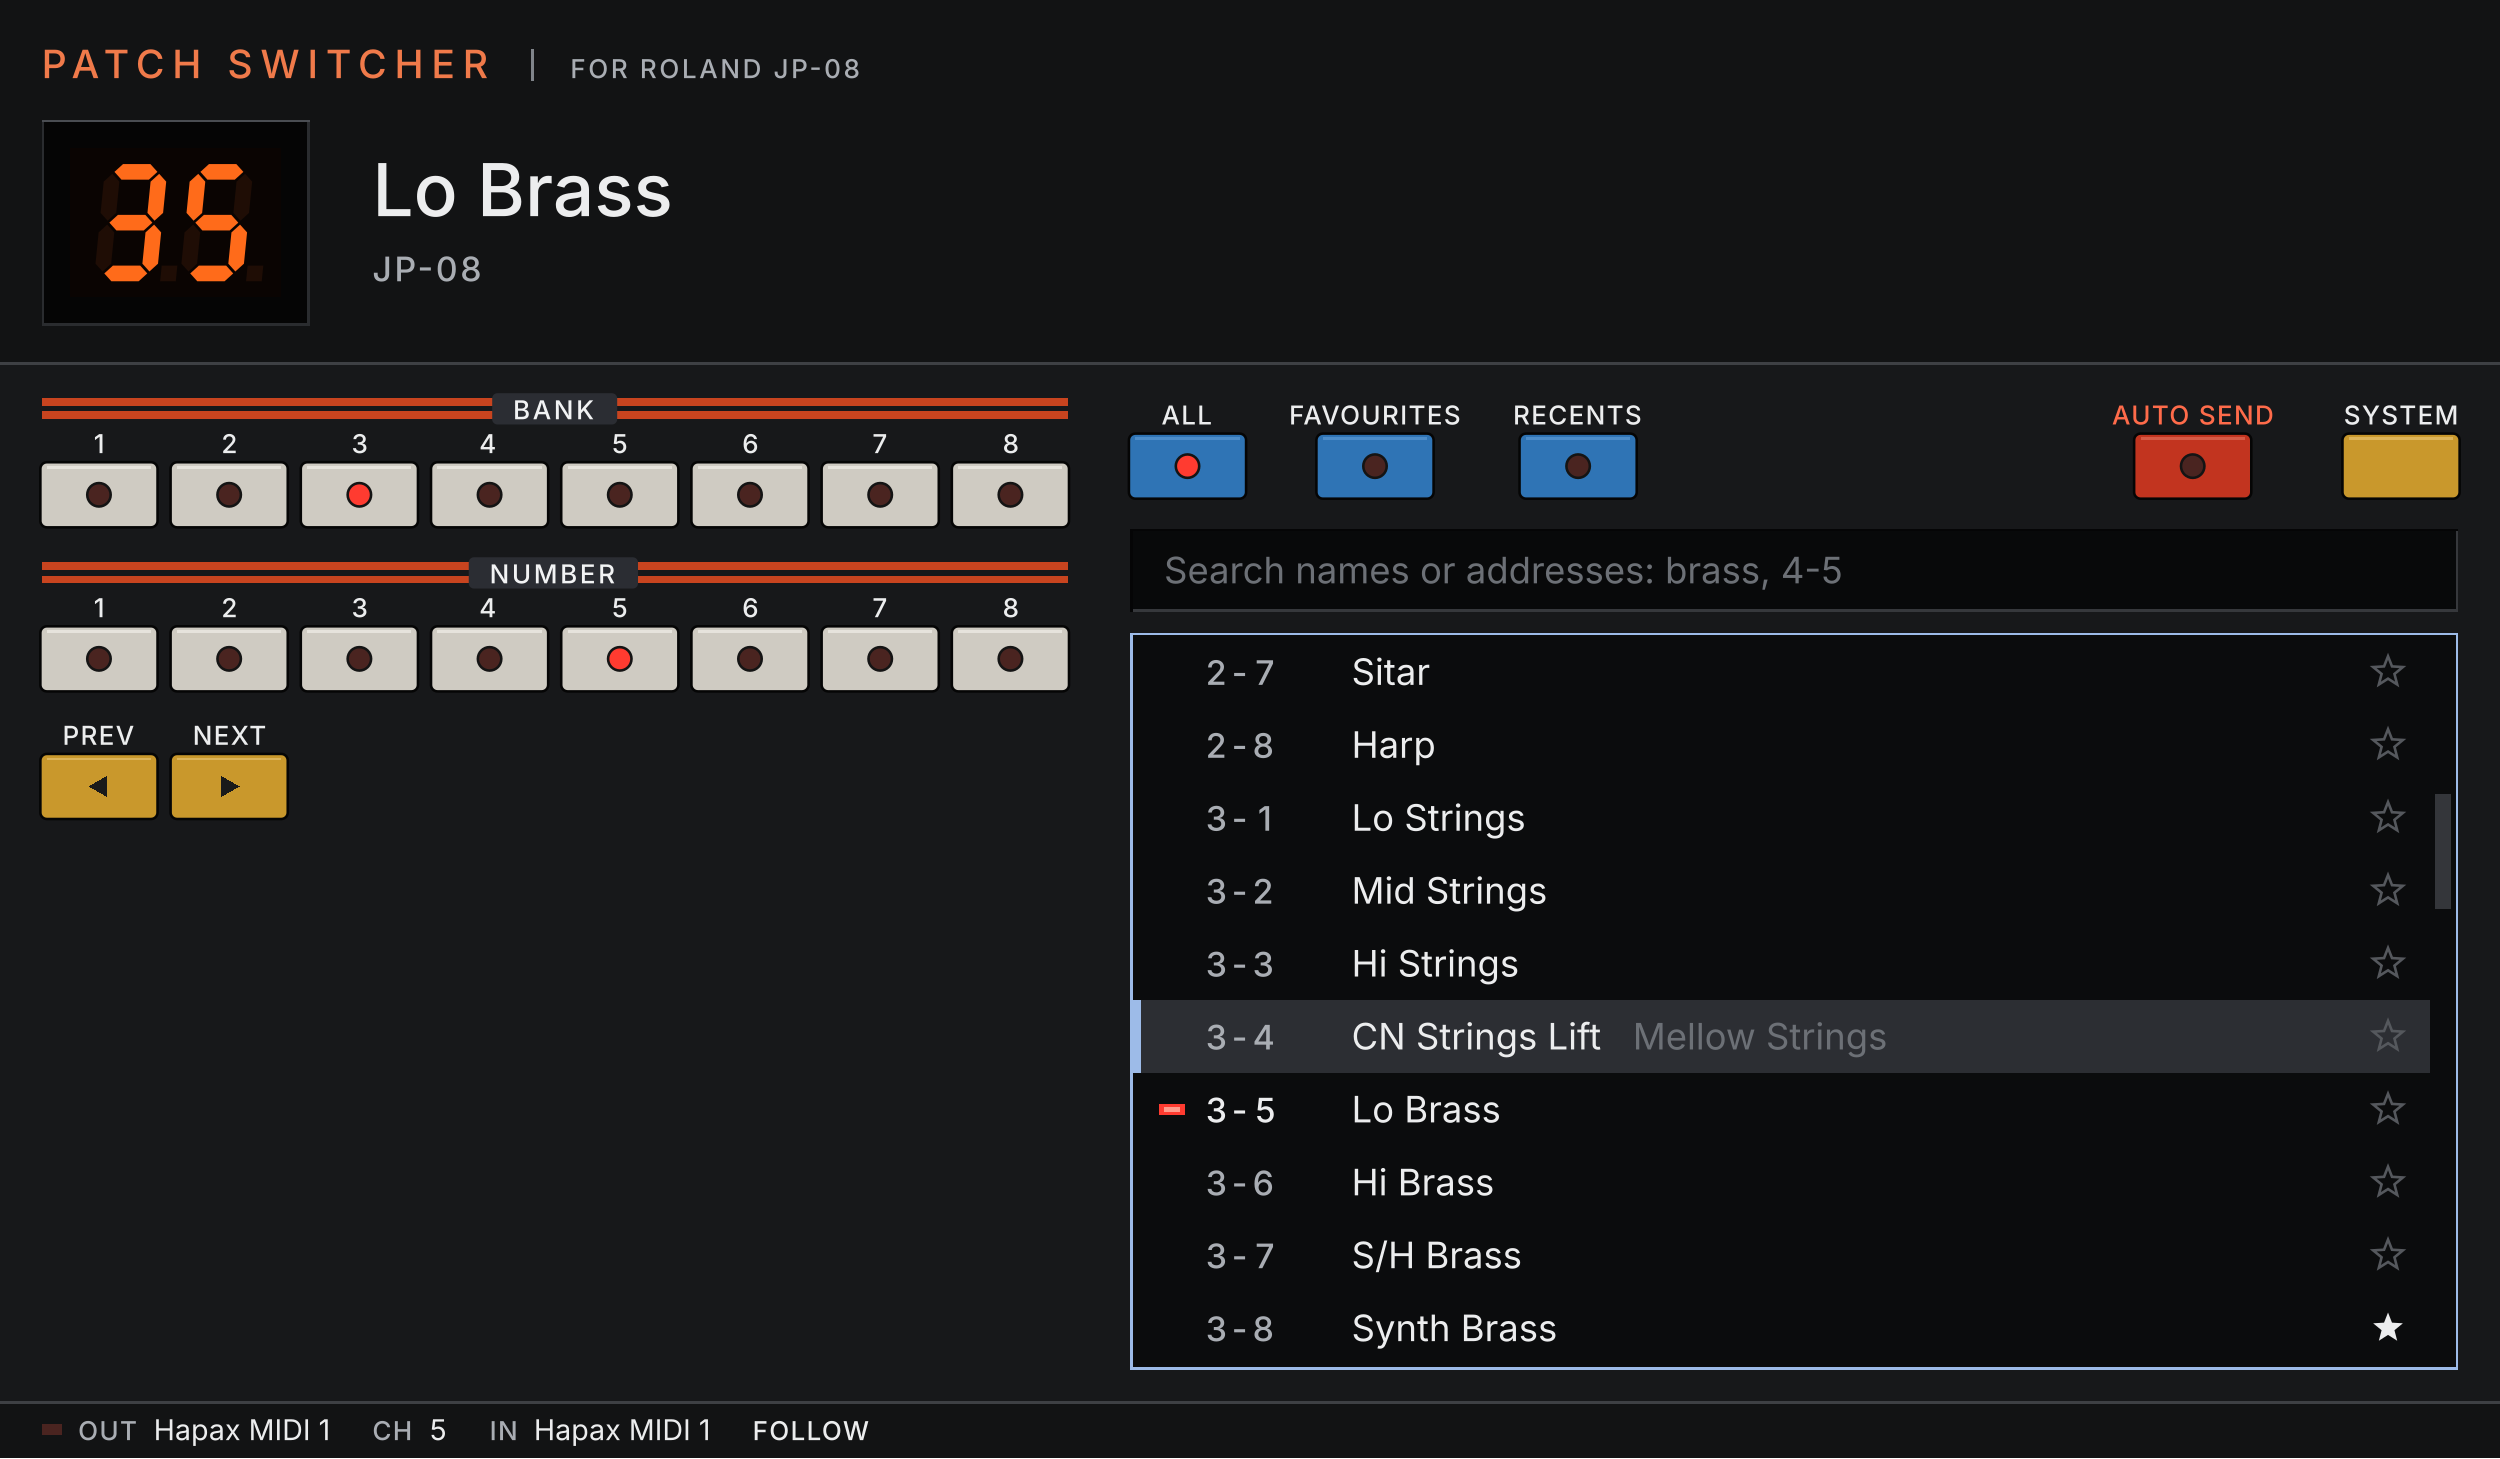
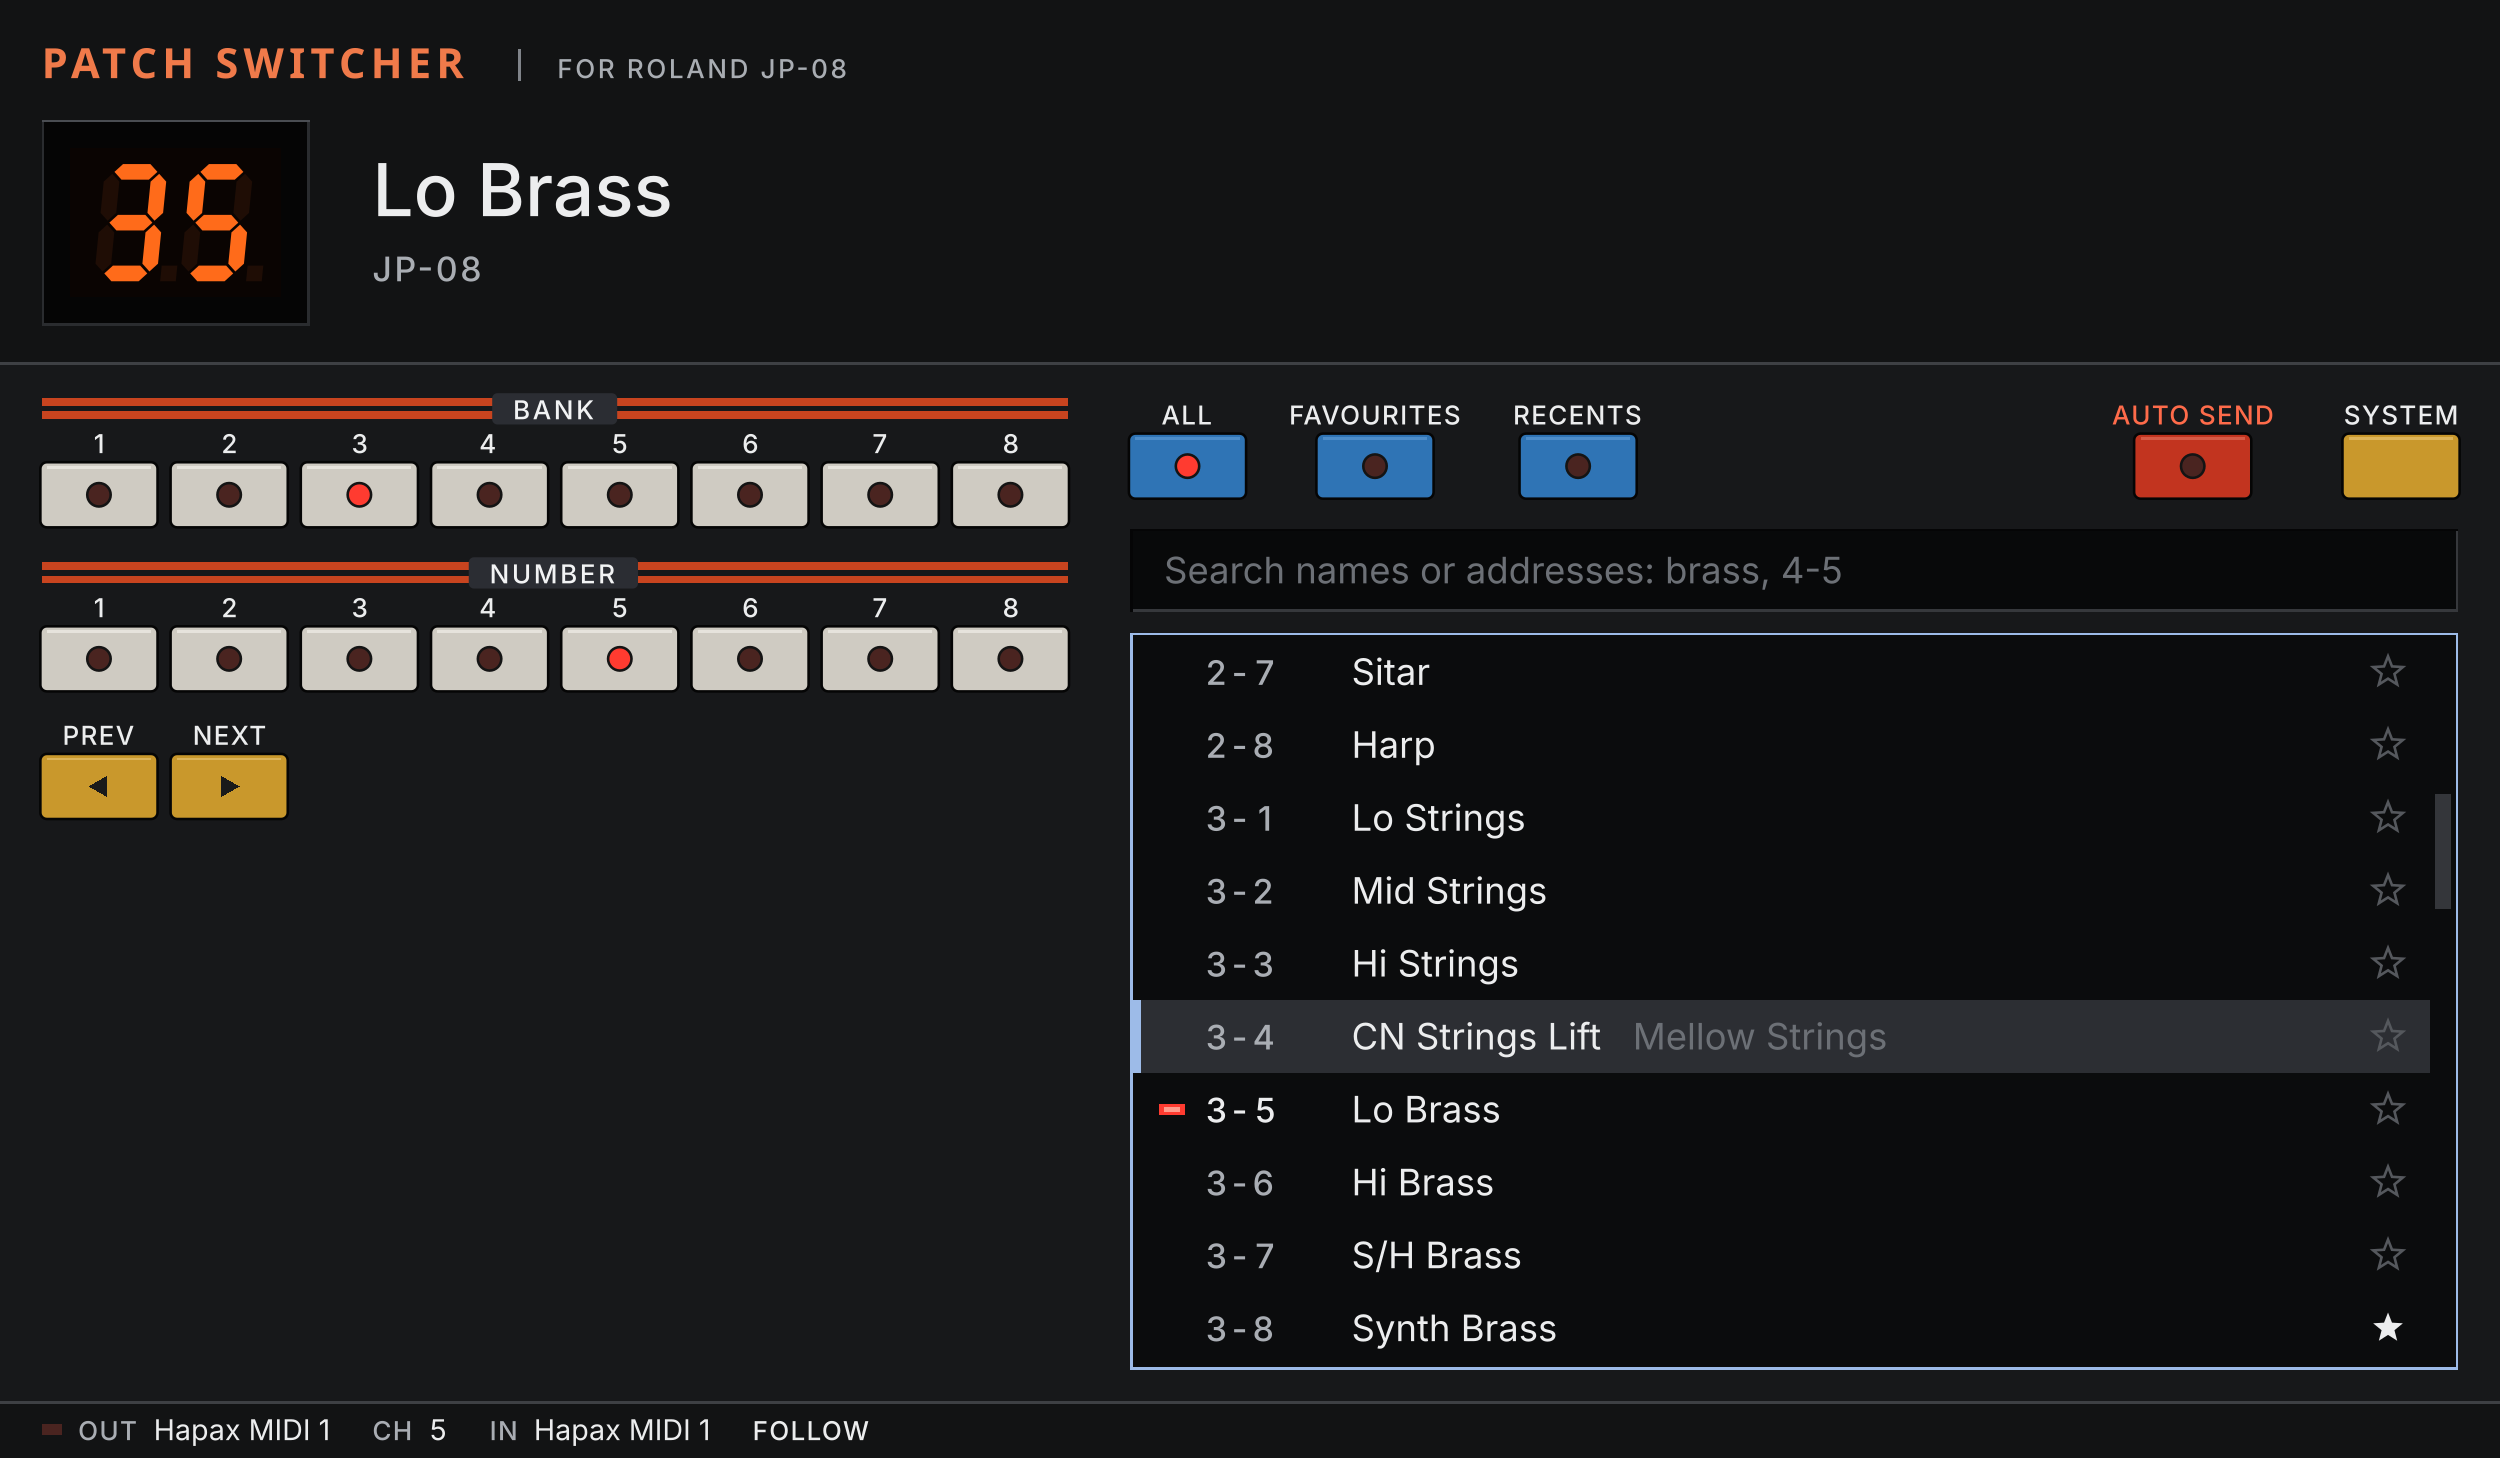
<svg xmlns="http://www.w3.org/2000/svg" width="960" height="560" viewBox="0 0 960 560">
  <defs>
    <clipPath id="well0">
      <rect x="435" y="244" width="508" height="281" />
    </clipPath>
  </defs>
  <rect x="0" y="0" width="960" height="560" fill="#121314" shape-rendering="crispEdges" />
-   <text x="16" y="30" font-family="Inter" font-weight="500" font-size="15px" letter-spacing="3" fill="#F07A4A" xml:space="preserve">PATCH SWITCHER</text>
-   <rect x="204" y="19" width="1" height="12" fill="#80848A" shape-rendering="crispEdges" />
-   <text x="219" y="30" font-family="Inter" font-weight="500" font-size="10px" letter-spacing="1" fill="#A9ADB3" xml:space="preserve">FOR ROLAND JP-08</text>
+   <text x="16" y="30" font-family="Archivo" font-weight="600" font-size="16px" letter-spacing="2" fill="#F07A4A" xml:space="preserve">PATCH SWITCHER</text>
+   <rect x="199" y="19" width="1" height="12" fill="#80848A" shape-rendering="crispEdges" />
+   <text x="214" y="30" font-family="Inter" font-weight="500" font-size="10px" letter-spacing="1" fill="#A9ADB3" xml:space="preserve">FOR ROLAND JP-08</text>
  <rect x="16" y="46" width="103" height="79" fill="#050505" shape-rendering="crispEdges" />
  <rect x="16" y="46" width="103" height="1" fill="#4A4D52" shape-rendering="crispEdges" />
  <rect x="16" y="47" width="1" height="78" fill="#2A2C2F" shape-rendering="crispEdges" />
  <rect x="118" y="47" width="1" height="78" fill="#2A2C2F" shape-rendering="crispEdges" />
  <rect x="17" y="124" width="101" height="1" fill="#2A2C2F" shape-rendering="crispEdges" />
  <rect x="27" y="57" width="81" height="57" fill="#0A0402" shape-rendering="crispEdges" />
  <polygon points="43.95,66 47.25,63 57.75,63 60.45,66 57.15,69 46.65,69" fill="#FF6B1A" />
  <polygon points="42,85.5 45.3,82.5 55.8,82.5 58.5,85.5 55.2,88.5 44.7,88.5" fill="#FF6B1A" />
  <polygon points="40.05,105 43.35,102 53.85,102 56.55,105 53.25,108 42.75,108" fill="#FF6B1A" />
  <polygon points="43.125,66.75 45.825,69.75 44.625,81.75 41.325,84.75 38.625,81.75 39.825,69.75" fill="#1F0D05" />
  <polygon points="61.125,66.75 63.825,69.75 62.625,81.75 59.325,84.75 56.625,81.75 57.825,69.75" fill="#FF6B1A" />
  <polygon points="41.175,86.25 43.875,89.25 42.675,101.25 39.375,104.25 36.675,101.25 37.875,89.25" fill="#1F0D05" />
  <polygon points="59.175,86.25 61.875,89.25 60.675,101.25 57.375,104.25 54.675,101.25 55.875,89.25" fill="#FF6B1A" />
  <polygon points="62.1,102 68.1,102 67.5,108 61.5,108" fill="#1F0D05" />
  <polygon points="76.95,66 80.25,63 90.75,63 93.45,66 90.15,69 79.65,69" fill="#FF6B1A" />
  <polygon points="75,85.5 78.3,82.5 88.8,82.5 91.5,85.5 88.2,88.5 77.7,88.5" fill="#FF6B1A" />
  <polygon points="73.05,105 76.35,102 86.85,102 89.55,105 86.25,108 75.75,108" fill="#FF6B1A" />
  <polygon points="76.125,66.75 78.825,69.75 77.625,81.75 74.325,84.75 71.625,81.75 72.825,69.75" fill="#FF6B1A" />
  <polygon points="94.125,66.75 96.825,69.75 95.625,81.75 92.325,84.75 89.625,81.75 90.825,69.75" fill="#1F0D05" />
  <polygon points="74.175,86.25 76.875,89.25 75.675,101.25 72.375,104.25 69.675,101.25 70.875,89.25" fill="#1F0D05" />
  <polygon points="92.175,86.25 94.875,89.25 93.675,101.25 90.375,104.25 87.675,101.25 88.875,89.25" fill="#FF6B1A" />
  <polygon points="95.1,102 101.1,102 100.5,108 94.5,108" fill="#1F0D05" />
  <text x="143" y="83" font-family="Inter" font-weight="500" font-size="28px" fill="#ECEDEE" xml:space="preserve">Lo Brass</text>
  <text x="143" y="108" font-family="Inter" font-weight="500" font-size="13px" letter-spacing="1" fill="#A9ADB3" xml:space="preserve">JP-08</text>
  <rect x="0" y="139" width="960" height="399" fill="#17181A" shape-rendering="crispEdges" />
  <rect x="0" y="139" width="960" height="1" fill="#3E4044" shape-rendering="crispEdges" />
  <rect x="16" y="153" width="394" height="3" fill="#C8441F" shape-rendering="crispEdges" />
  <rect x="16" y="158" width="394" height="3" fill="#C8441F" shape-rendering="crispEdges" />
  <rect x="189" y="151" width="48" height="12" rx="2" ry="2" fill="#2B2D33" />
  <text x="197" y="161" font-family="Inter" font-weight="500" font-size="10px" letter-spacing="1" fill="#F2F3F4" xml:space="preserve">BANK</text>
  <text x="36" y="174" font-family="Inter" font-weight="500" font-size="10px" letter-spacing="0.5" fill="#ECEDEE" xml:space="preserve">1</text>
  <rect x="15" y="177" width="46" height="26" rx="3" ry="3" fill="#050505" />
  <rect x="16" y="178" width="44" height="24" rx="2" ry="2" fill="#CFCBC2" />
  <rect x="18" y="179" width="40" height="1" fill="#E6E3DC" shape-rendering="crispEdges" />
  <circle cx="38" cy="190" r="5" fill="#141414" />
  <circle cx="38" cy="190" r="4" fill="#4A2420" />
  <text x="85" y="174" font-family="Inter" font-weight="500" font-size="10px" letter-spacing="0.5" fill="#ECEDEE" xml:space="preserve">2</text>
  <rect x="65" y="177" width="46" height="26" rx="3" ry="3" fill="#050505" />
  <rect x="66" y="178" width="44" height="24" rx="2" ry="2" fill="#CFCBC2" />
  <rect x="68" y="179" width="40" height="1" fill="#E6E3DC" shape-rendering="crispEdges" />
  <circle cx="88" cy="190" r="5" fill="#141414" />
  <circle cx="88" cy="190" r="4" fill="#4A2420" />
  <text x="135" y="174" font-family="Inter" font-weight="500" font-size="10px" letter-spacing="0.5" fill="#ECEDEE" xml:space="preserve">3</text>
  <rect x="115" y="177" width="46" height="26" rx="3" ry="3" fill="#050505" />
  <rect x="116" y="178" width="44" height="24" rx="2" ry="2" fill="#CFCBC2" />
  <rect x="118" y="179" width="40" height="1" fill="#E6E3DC" shape-rendering="crispEdges" />
  <circle cx="138" cy="190" r="5" fill="#141414" />
  <circle cx="138" cy="190" r="4" fill="#FF3B30" />
  <text x="184" y="174" font-family="Inter" font-weight="500" font-size="10px" letter-spacing="0.5" fill="#ECEDEE" xml:space="preserve">4</text>
  <rect x="165" y="177" width="46" height="26" rx="3" ry="3" fill="#050505" />
  <rect x="166" y="178" width="44" height="24" rx="2" ry="2" fill="#CFCBC2" />
  <rect x="168" y="179" width="40" height="1" fill="#E6E3DC" shape-rendering="crispEdges" />
  <circle cx="188" cy="190" r="5" fill="#141414" />
  <circle cx="188" cy="190" r="4" fill="#4A2420" />
  <text x="235" y="174" font-family="Inter" font-weight="500" font-size="10px" letter-spacing="0.5" fill="#ECEDEE" xml:space="preserve">5</text>
  <rect x="215" y="177" width="46" height="26" rx="3" ry="3" fill="#050505" />
  <rect x="216" y="178" width="44" height="24" rx="2" ry="2" fill="#CFCBC2" />
  <rect x="218" y="179" width="40" height="1" fill="#E6E3DC" shape-rendering="crispEdges" />
  <circle cx="238" cy="190" r="5" fill="#141414" />
  <circle cx="238" cy="190" r="4" fill="#4A2420" />
  <text x="285" y="174" font-family="Inter" font-weight="500" font-size="10px" letter-spacing="0.5" fill="#ECEDEE" xml:space="preserve">6</text>
  <rect x="265" y="177" width="46" height="26" rx="3" ry="3" fill="#050505" />
  <rect x="266" y="178" width="44" height="24" rx="2" ry="2" fill="#CFCBC2" />
  <rect x="268" y="179" width="40" height="1" fill="#E6E3DC" shape-rendering="crispEdges" />
  <circle cx="288" cy="190" r="5" fill="#141414" />
  <circle cx="288" cy="190" r="4" fill="#4A2420" />
  <text x="335" y="174" font-family="Inter" font-weight="500" font-size="10px" letter-spacing="0.5" fill="#ECEDEE" xml:space="preserve">7</text>
  <rect x="315" y="177" width="46" height="26" rx="3" ry="3" fill="#050505" />
  <rect x="316" y="178" width="44" height="24" rx="2" ry="2" fill="#CFCBC2" />
  <rect x="318" y="179" width="40" height="1" fill="#E6E3DC" shape-rendering="crispEdges" />
  <circle cx="338" cy="190" r="5" fill="#141414" />
  <circle cx="338" cy="190" r="4" fill="#4A2420" />
  <text x="385" y="174" font-family="Inter" font-weight="500" font-size="10px" letter-spacing="0.5" fill="#ECEDEE" xml:space="preserve">8</text>
  <rect x="365" y="177" width="46" height="26" rx="3" ry="3" fill="#050505" />
  <rect x="366" y="178" width="44" height="24" rx="2" ry="2" fill="#CFCBC2" />
  <rect x="368" y="179" width="40" height="1" fill="#E6E3DC" shape-rendering="crispEdges" />
  <circle cx="388" cy="190" r="5" fill="#141414" />
  <circle cx="388" cy="190" r="4" fill="#4A2420" />
  <rect x="16" y="216" width="394" height="3" fill="#C8441F" shape-rendering="crispEdges" />
  <rect x="16" y="221" width="394" height="3" fill="#C8441F" shape-rendering="crispEdges" />
  <rect x="180" y="214" width="65" height="12" rx="2" ry="2" fill="#2B2D33" />
  <text x="188" y="224" font-family="Inter" font-weight="500" font-size="10px" letter-spacing="1" fill="#F2F3F4" xml:space="preserve">NUMBER</text>
  <text x="36" y="237" font-family="Inter" font-weight="500" font-size="10px" letter-spacing="0.5" fill="#ECEDEE" xml:space="preserve">1</text>
  <rect x="15" y="240" width="46" height="26" rx="3" ry="3" fill="#050505" />
  <rect x="16" y="241" width="44" height="24" rx="2" ry="2" fill="#CFCBC2" />
  <rect x="18" y="242" width="40" height="1" fill="#E6E3DC" shape-rendering="crispEdges" />
  <circle cx="38" cy="253" r="5" fill="#141414" />
  <circle cx="38" cy="253" r="4" fill="#4A2420" />
  <text x="85" y="237" font-family="Inter" font-weight="500" font-size="10px" letter-spacing="0.5" fill="#ECEDEE" xml:space="preserve">2</text>
  <rect x="65" y="240" width="46" height="26" rx="3" ry="3" fill="#050505" />
  <rect x="66" y="241" width="44" height="24" rx="2" ry="2" fill="#CFCBC2" />
  <rect x="68" y="242" width="40" height="1" fill="#E6E3DC" shape-rendering="crispEdges" />
  <circle cx="88" cy="253" r="5" fill="#141414" />
  <circle cx="88" cy="253" r="4" fill="#4A2420" />
  <text x="135" y="237" font-family="Inter" font-weight="500" font-size="10px" letter-spacing="0.5" fill="#ECEDEE" xml:space="preserve">3</text>
  <rect x="115" y="240" width="46" height="26" rx="3" ry="3" fill="#050505" />
  <rect x="116" y="241" width="44" height="24" rx="2" ry="2" fill="#CFCBC2" />
  <rect x="118" y="242" width="40" height="1" fill="#E6E3DC" shape-rendering="crispEdges" />
  <circle cx="138" cy="253" r="5" fill="#141414" />
  <circle cx="138" cy="253" r="4" fill="#4A2420" />
  <text x="184" y="237" font-family="Inter" font-weight="500" font-size="10px" letter-spacing="0.5" fill="#ECEDEE" xml:space="preserve">4</text>
  <rect x="165" y="240" width="46" height="26" rx="3" ry="3" fill="#050505" />
  <rect x="166" y="241" width="44" height="24" rx="2" ry="2" fill="#CFCBC2" />
  <rect x="168" y="242" width="40" height="1" fill="#E6E3DC" shape-rendering="crispEdges" />
  <circle cx="188" cy="253" r="5" fill="#141414" />
  <circle cx="188" cy="253" r="4" fill="#4A2420" />
  <text x="235" y="237" font-family="Inter" font-weight="500" font-size="10px" letter-spacing="0.5" fill="#ECEDEE" xml:space="preserve">5</text>
  <rect x="215" y="240" width="46" height="26" rx="3" ry="3" fill="#050505" />
  <rect x="216" y="241" width="44" height="24" rx="2" ry="2" fill="#CFCBC2" />
  <rect x="218" y="242" width="40" height="1" fill="#E6E3DC" shape-rendering="crispEdges" />
  <circle cx="238" cy="253" r="5" fill="#141414" />
  <circle cx="238" cy="253" r="4" fill="#FF3B30" />
  <text x="285" y="237" font-family="Inter" font-weight="500" font-size="10px" letter-spacing="0.5" fill="#ECEDEE" xml:space="preserve">6</text>
  <rect x="265" y="240" width="46" height="26" rx="3" ry="3" fill="#050505" />
  <rect x="266" y="241" width="44" height="24" rx="2" ry="2" fill="#CFCBC2" />
  <rect x="268" y="242" width="40" height="1" fill="#E6E3DC" shape-rendering="crispEdges" />
  <circle cx="288" cy="253" r="5" fill="#141414" />
  <circle cx="288" cy="253" r="4" fill="#4A2420" />
  <text x="335" y="237" font-family="Inter" font-weight="500" font-size="10px" letter-spacing="0.5" fill="#ECEDEE" xml:space="preserve">7</text>
  <rect x="315" y="240" width="46" height="26" rx="3" ry="3" fill="#050505" />
  <rect x="316" y="241" width="44" height="24" rx="2" ry="2" fill="#CFCBC2" />
  <rect x="318" y="242" width="40" height="1" fill="#E6E3DC" shape-rendering="crispEdges" />
  <circle cx="338" cy="253" r="5" fill="#141414" />
  <circle cx="338" cy="253" r="4" fill="#4A2420" />
  <text x="385" y="237" font-family="Inter" font-weight="500" font-size="10px" letter-spacing="0.5" fill="#ECEDEE" xml:space="preserve">8</text>
  <rect x="365" y="240" width="46" height="26" rx="3" ry="3" fill="#050505" />
  <rect x="366" y="241" width="44" height="24" rx="2" ry="2" fill="#CFCBC2" />
  <rect x="368" y="242" width="40" height="1" fill="#E6E3DC" shape-rendering="crispEdges" />
  <circle cx="388" cy="253" r="5" fill="#141414" />
  <circle cx="388" cy="253" r="4" fill="#4A2420" />
  <text x="24" y="286" font-family="Inter" font-weight="500" font-size="10px" letter-spacing="0.5" fill="#ECEDEE" xml:space="preserve">PREV</text>
  <rect x="15" y="289" width="46" height="26" rx="3" ry="3" fill="#050505" />
  <rect x="16" y="290" width="44" height="24" rx="2" ry="2" fill="#C9982C" />
  <rect x="18" y="291" width="40" height="1" fill="#DDB45A" shape-rendering="crispEdges" />
  <polygon points="34,302 41,298 41,306" fill="#1A1A1A" shape-rendering="crispEdges" />
  <text x="74" y="286" font-family="Inter" font-weight="500" font-size="10px" letter-spacing="0.5" fill="#ECEDEE" xml:space="preserve">NEXT</text>
  <rect x="65" y="289" width="46" height="26" rx="3" ry="3" fill="#050505" />
  <rect x="66" y="290" width="44" height="24" rx="2" ry="2" fill="#C9982C" />
  <rect x="68" y="291" width="40" height="1" fill="#DDB45A" shape-rendering="crispEdges" />
  <polygon points="92,302 85,298 85,306" fill="#1A1A1A" shape-rendering="crispEdges" />
  <text x="446" y="163" font-family="Inter" font-weight="500" font-size="10px" letter-spacing="0.5" fill="#ECEDEE" xml:space="preserve">ALL</text>
  <rect x="433" y="166" width="46" height="26" rx="3" ry="3" fill="#050505" />
  <rect x="434" y="167" width="44" height="24" rx="2" ry="2" fill="#2F74B5" />
  <rect x="436" y="168" width="40" height="1" fill="#4D8DCA" shape-rendering="crispEdges" />
  <circle cx="456" cy="179" r="5" fill="#141414" />
  <circle cx="456" cy="179" r="4" fill="#FF3B30" />
  <text x="495" y="163" font-family="Inter" font-weight="500" font-size="10px" letter-spacing="0.5" fill="#ECEDEE" xml:space="preserve">FAVOURITES</text>
  <rect x="505" y="166" width="46" height="26" rx="3" ry="3" fill="#050505" />
  <rect x="506" y="167" width="44" height="24" rx="2" ry="2" fill="#2F74B5" />
  <rect x="508" y="168" width="40" height="1" fill="#4D8DCA" shape-rendering="crispEdges" />
  <circle cx="528" cy="179" r="5" fill="#141414" />
  <circle cx="528" cy="179" r="4" fill="#4A2420" />
  <text x="581" y="163" font-family="Inter" font-weight="500" font-size="10px" letter-spacing="0.5" fill="#ECEDEE" xml:space="preserve">RECENTS</text>
  <rect x="583" y="166" width="46" height="26" rx="3" ry="3" fill="#050505" />
  <rect x="584" y="167" width="44" height="24" rx="2" ry="2" fill="#2F74B5" />
  <rect x="586" y="168" width="40" height="1" fill="#4D8DCA" shape-rendering="crispEdges" />
  <circle cx="606" cy="179" r="5" fill="#141414" />
  <circle cx="606" cy="179" r="4" fill="#4A2420" />
  <text x="811" y="163" font-family="Inter" font-weight="500" font-size="10px" letter-spacing="0.5" fill="#FF6B4A" xml:space="preserve">AUTO SEND</text>
  <rect x="819" y="166" width="46" height="26" rx="3" ry="3" fill="#050505" />
  <rect x="820" y="167" width="44" height="24" rx="2" ry="2" fill="#C2341F" />
  <rect x="822" y="168" width="40" height="1" fill="#D65A46" shape-rendering="crispEdges" />
  <circle cx="842" cy="179" r="5" fill="#141414" />
  <circle cx="842" cy="179" r="4" fill="#4A2420" />
  <text x="900" y="163" font-family="Inter" font-weight="500" font-size="10px" letter-spacing="0.5" fill="#ECEDEE" xml:space="preserve">SYSTEM</text>
  <rect x="899" y="166" width="46" height="26" rx="3" ry="3" fill="#050505" />
  <rect x="900" y="167" width="44" height="24" rx="2" ry="2" fill="#C9982C" />
  <rect x="902" y="168" width="40" height="1" fill="#DDB45A" shape-rendering="crispEdges" />
  <rect x="434" y="203" width="510" height="32" fill="#08090A" shape-rendering="crispEdges" />
  <rect x="434" y="203" width="510" height="1" fill="#050506" shape-rendering="crispEdges" />
  <rect x="434" y="204" width="1" height="31" fill="#050506" shape-rendering="crispEdges" />
  <rect x="435" y="234" width="509" height="1" fill="#36383C" shape-rendering="crispEdges" />
  <rect x="943" y="204" width="1" height="30" fill="#36383C" shape-rendering="crispEdges" />
  <text x="447" y="224" font-family="Inter" font-weight="400" font-size="14px" fill="#6C7076" xml:space="preserve">Search names or addresses: brass, 4-5</text>
  <rect x="434" y="243" width="510" height="283" fill="#0B0C0D" shape-rendering="crispEdges" />
  <rect x="434" y="243" width="510" height="1" fill="#9DBBE8" shape-rendering="crispEdges" />
  <rect x="434" y="244" width="1" height="282" fill="#9DBBE8" shape-rendering="crispEdges" />
  <rect x="435" y="525" width="509" height="1" fill="#9DBBE8" shape-rendering="crispEdges" />
  <rect x="943" y="244" width="1" height="281" fill="#9DBBE8" shape-rendering="crispEdges" />
  <g clip-path="url(#well0)">
    <text x="463" y="263" font-family="Inter" font-weight="500" font-size="13px" fill="#A9ADB3" xml:space="preserve">2</text>
    <text x="473" y="263" font-family="Inter" font-weight="500" font-size="13px" fill="#A9ADB3" xml:space="preserve">-</text>
    <text x="482" y="263" font-family="Inter" font-weight="500" font-size="13px" fill="#A9ADB3" xml:space="preserve">7</text>
    <text x="519" y="263" font-family="Inter" font-weight="400" font-size="14px" fill="#ECEDEE" xml:space="preserve">Sitar</text>
    <polygon points="917,252 918.528,255.897 922.706,256.146 919.473,258.803 920.527,262.854 917,260.6 913.473,262.854 914.527,258.803 911.294,256.146 915.472,255.897" fill="none" stroke="#55585D" stroke-width="1" />
    <text x="463" y="291" font-family="Inter" font-weight="500" font-size="13px" fill="#A9ADB3" xml:space="preserve">2</text>
    <text x="473" y="291" font-family="Inter" font-weight="500" font-size="13px" fill="#A9ADB3" xml:space="preserve">-</text>
    <text x="481" y="291" font-family="Inter" font-weight="500" font-size="13px" fill="#A9ADB3" xml:space="preserve">8</text>
    <text x="519" y="291" font-family="Inter" font-weight="400" font-size="14px" fill="#ECEDEE" xml:space="preserve">Harp</text>
    <polygon points="917,280 918.528,283.897 922.706,284.146 919.473,286.803 920.527,290.854 917,288.6 913.473,290.854 914.527,286.803 911.294,284.146 915.472,283.897" fill="none" stroke="#55585D" stroke-width="1" />
    <text x="463" y="319" font-family="Inter" font-weight="500" font-size="13px" fill="#A9ADB3" xml:space="preserve">3</text>
    <text x="473" y="319" font-family="Inter" font-weight="500" font-size="13px" fill="#A9ADB3" xml:space="preserve">-</text>
    <text x="483" y="319" font-family="Inter" font-weight="500" font-size="13px" fill="#A9ADB3" xml:space="preserve">1</text>
    <text x="519" y="319" font-family="Inter" font-weight="400" font-size="14px" fill="#ECEDEE" xml:space="preserve">Lo Strings</text>
    <polygon points="917,308 918.528,311.897 922.706,312.146 919.473,314.803 920.527,318.854 917,316.6 913.473,318.854 914.527,314.803 911.294,312.146 915.472,311.897" fill="none" stroke="#55585D" stroke-width="1" />
    <text x="463" y="347" font-family="Inter" font-weight="500" font-size="13px" fill="#A9ADB3" xml:space="preserve">3</text>
    <text x="473" y="347" font-family="Inter" font-weight="500" font-size="13px" fill="#A9ADB3" xml:space="preserve">-</text>
    <text x="481" y="347" font-family="Inter" font-weight="500" font-size="13px" fill="#A9ADB3" xml:space="preserve">2</text>
    <text x="519" y="347" font-family="Inter" font-weight="400" font-size="14px" fill="#ECEDEE" xml:space="preserve">Mid Strings</text>
    <polygon points="917,336 918.528,339.897 922.706,340.146 919.473,342.803 920.527,346.854 917,344.6 913.473,346.854 914.527,342.803 911.294,340.146 915.472,339.897" fill="none" stroke="#55585D" stroke-width="1" />
    <text x="463" y="375" font-family="Inter" font-weight="500" font-size="13px" fill="#A9ADB3" xml:space="preserve">3</text>
    <text x="473" y="375" font-family="Inter" font-weight="500" font-size="13px" fill="#A9ADB3" xml:space="preserve">-</text>
    <text x="481" y="375" font-family="Inter" font-weight="500" font-size="13px" fill="#A9ADB3" xml:space="preserve">3</text>
    <text x="519" y="375" font-family="Inter" font-weight="400" font-size="14px" fill="#ECEDEE" xml:space="preserve">Hi Strings</text>
    <polygon points="917,364 918.528,367.897 922.706,368.146 919.473,370.803 920.527,374.854 917,372.6 913.473,374.854 914.527,370.803 911.294,368.146 915.472,367.897" fill="none" stroke="#55585D" stroke-width="1" />
    <rect x="435" y="384" width="498" height="28" fill="#2C2E33" shape-rendering="crispEdges" />
    <rect x="435" y="384" width="3" height="28" fill="#9DBBE8" shape-rendering="crispEdges" />
    <text x="463" y="403" font-family="Inter" font-weight="500" font-size="13px" fill="#A9ADB3" xml:space="preserve">3</text>
    <text x="473" y="403" font-family="Inter" font-weight="500" font-size="13px" fill="#A9ADB3" xml:space="preserve">-</text>
    <text x="481" y="403" font-family="Inter" font-weight="500" font-size="13px" fill="#A9ADB3" xml:space="preserve">4</text>
    <text x="519" y="403" font-family="Inter" font-weight="400" font-size="14px" fill="#ECEDEE" xml:space="preserve">CN Strings Lift</text>
    <text x="627" y="403" font-family="Inter" font-weight="400" font-size="14px" fill="#6C7076" xml:space="preserve">Mellow Strings</text>
    <polygon points="917,392 918.528,395.897 922.706,396.146 919.473,398.803 920.527,402.854 917,400.6 913.473,402.854 914.527,398.803 911.294,396.146 915.472,395.897" fill="none" stroke="#55585D" stroke-width="1" />
    <rect x="445" y="424" width="10" height="4" fill="#FF3B30" shape-rendering="crispEdges" />
    <rect x="447" y="425" width="6" height="2" fill="#FF9C8C" shape-rendering="crispEdges" />
    <text x="463" y="431" font-family="Inter" font-weight="500" font-size="13px" fill="#ECEDEE" xml:space="preserve">3</text>
    <text x="473" y="431" font-family="Inter" font-weight="500" font-size="13px" fill="#ECEDEE" xml:space="preserve">-</text>
    <text x="482" y="431" font-family="Inter" font-weight="500" font-size="13px" fill="#ECEDEE" xml:space="preserve">5</text>
    <text x="519" y="431" font-family="Inter" font-weight="400" font-size="14px" fill="#ECEDEE" xml:space="preserve">Lo Brass</text>
    <polygon points="917,420 918.528,423.897 922.706,424.146 919.473,426.803 920.527,430.854 917,428.6 913.473,430.854 914.527,426.803 911.294,424.146 915.472,423.897" fill="none" stroke="#55585D" stroke-width="1" />
    <text x="463" y="459" font-family="Inter" font-weight="500" font-size="13px" fill="#A9ADB3" xml:space="preserve">3</text>
    <text x="473" y="459" font-family="Inter" font-weight="500" font-size="13px" fill="#A9ADB3" xml:space="preserve">-</text>
    <text x="481" y="459" font-family="Inter" font-weight="500" font-size="13px" fill="#A9ADB3" xml:space="preserve">6</text>
    <text x="519" y="459" font-family="Inter" font-weight="400" font-size="14px" fill="#ECEDEE" xml:space="preserve">Hi Brass</text>
    <polygon points="917,448 918.528,451.897 922.706,452.146 919.473,454.803 920.527,458.854 917,456.6 913.473,458.854 914.527,454.803 911.294,452.146 915.472,451.897" fill="none" stroke="#55585D" stroke-width="1" />
    <text x="463" y="487" font-family="Inter" font-weight="500" font-size="13px" fill="#A9ADB3" xml:space="preserve">3</text>
    <text x="473" y="487" font-family="Inter" font-weight="500" font-size="13px" fill="#A9ADB3" xml:space="preserve">-</text>
    <text x="482" y="487" font-family="Inter" font-weight="500" font-size="13px" fill="#A9ADB3" xml:space="preserve">7</text>
    <text x="519" y="487" font-family="Inter" font-weight="400" font-size="14px" fill="#ECEDEE" xml:space="preserve">S/H Brass</text>
    <polygon points="917,476 918.528,479.897 922.706,480.146 919.473,482.803 920.527,486.854 917,484.6 913.473,486.854 914.527,482.803 911.294,480.146 915.472,479.897" fill="none" stroke="#55585D" stroke-width="1" />
    <text x="463" y="515" font-family="Inter" font-weight="500" font-size="13px" fill="#A9ADB3" xml:space="preserve">3</text>
    <text x="473" y="515" font-family="Inter" font-weight="500" font-size="13px" fill="#A9ADB3" xml:space="preserve">-</text>
    <text x="481" y="515" font-family="Inter" font-weight="500" font-size="13px" fill="#A9ADB3" xml:space="preserve">8</text>
    <text x="519" y="515" font-family="Inter" font-weight="400" font-size="14px" fill="#ECEDEE" xml:space="preserve">Synth Brass</text>
    <polygon points="917,504 918.528,507.897 922.706,508.146 919.473,510.803 920.527,514.854 917,512.6 913.473,514.854 914.527,510.803 911.294,508.146 915.472,507.897" fill="#ECEDEE" />
    <text x="463" y="543" font-family="Inter" font-weight="500" font-size="13px" fill="#A9ADB3" xml:space="preserve">4</text>
    <text x="473" y="543" font-family="Inter" font-weight="500" font-size="13px" fill="#A9ADB3" xml:space="preserve">-</text>
    <text x="483" y="543" font-family="Inter" font-weight="500" font-size="13px" fill="#A9ADB3" xml:space="preserve">1</text>
    <text x="519" y="543" font-family="Inter" font-weight="400" font-size="14px" fill="#ECEDEE" xml:space="preserve">Big Saw Lead</text>
    <polygon points="917,532 918.528,535.897 922.706,536.146 919.473,538.803 920.527,542.854 917,540.6 913.473,542.854 914.527,538.803 911.294,536.146 915.472,535.897" fill="none" stroke="#55585D" stroke-width="1" />
  </g>
  <rect x="933" y="244" width="10" height="281" fill="#0B0C0D" shape-rendering="crispEdges" />
  <rect x="935" y="305" width="6" height="44" fill="#34363A" shape-rendering="crispEdges" />
  <rect x="0" y="538" width="960" height="22" fill="#121314" shape-rendering="crispEdges" />
  <rect x="0" y="538" width="960" height="1" fill="#3E4044" shape-rendering="crispEdges" />
  <rect x="16" y="547" width="8" height="4" fill="#4A2420" shape-rendering="crispEdges" />
  <text x="30" y="553" font-family="Inter" font-weight="500" font-size="10px" letter-spacing="0.5" fill="#A9ADB3" xml:space="preserve">OUT</text>
  <text x="59" y="553" font-family="Inter" font-weight="400" font-size="11px" fill="#ECEDEE" xml:space="preserve">Hapax MIDI 1</text>
  <text x="143" y="553" font-family="Inter" font-weight="500" font-size="10px" letter-spacing="0.5" fill="#A9ADB3" xml:space="preserve">CH</text>
  <text x="165" y="553" font-family="Inter" font-weight="400" font-size="11px" fill="#ECEDEE" xml:space="preserve">5</text>
  <text x="188" y="553" font-family="Inter" font-weight="500" font-size="10px" letter-spacing="0.5" fill="#A9ADB3" xml:space="preserve">IN</text>
  <text x="205" y="553" font-family="Inter" font-weight="400" font-size="11px" fill="#ECEDEE" xml:space="preserve">Hapax MIDI 1</text>
  <text x="289" y="553" font-family="Inter" font-weight="500" font-size="10px" letter-spacing="0.5" fill="#ECEDEE" xml:space="preserve">FOLLOW</text>
</svg>
